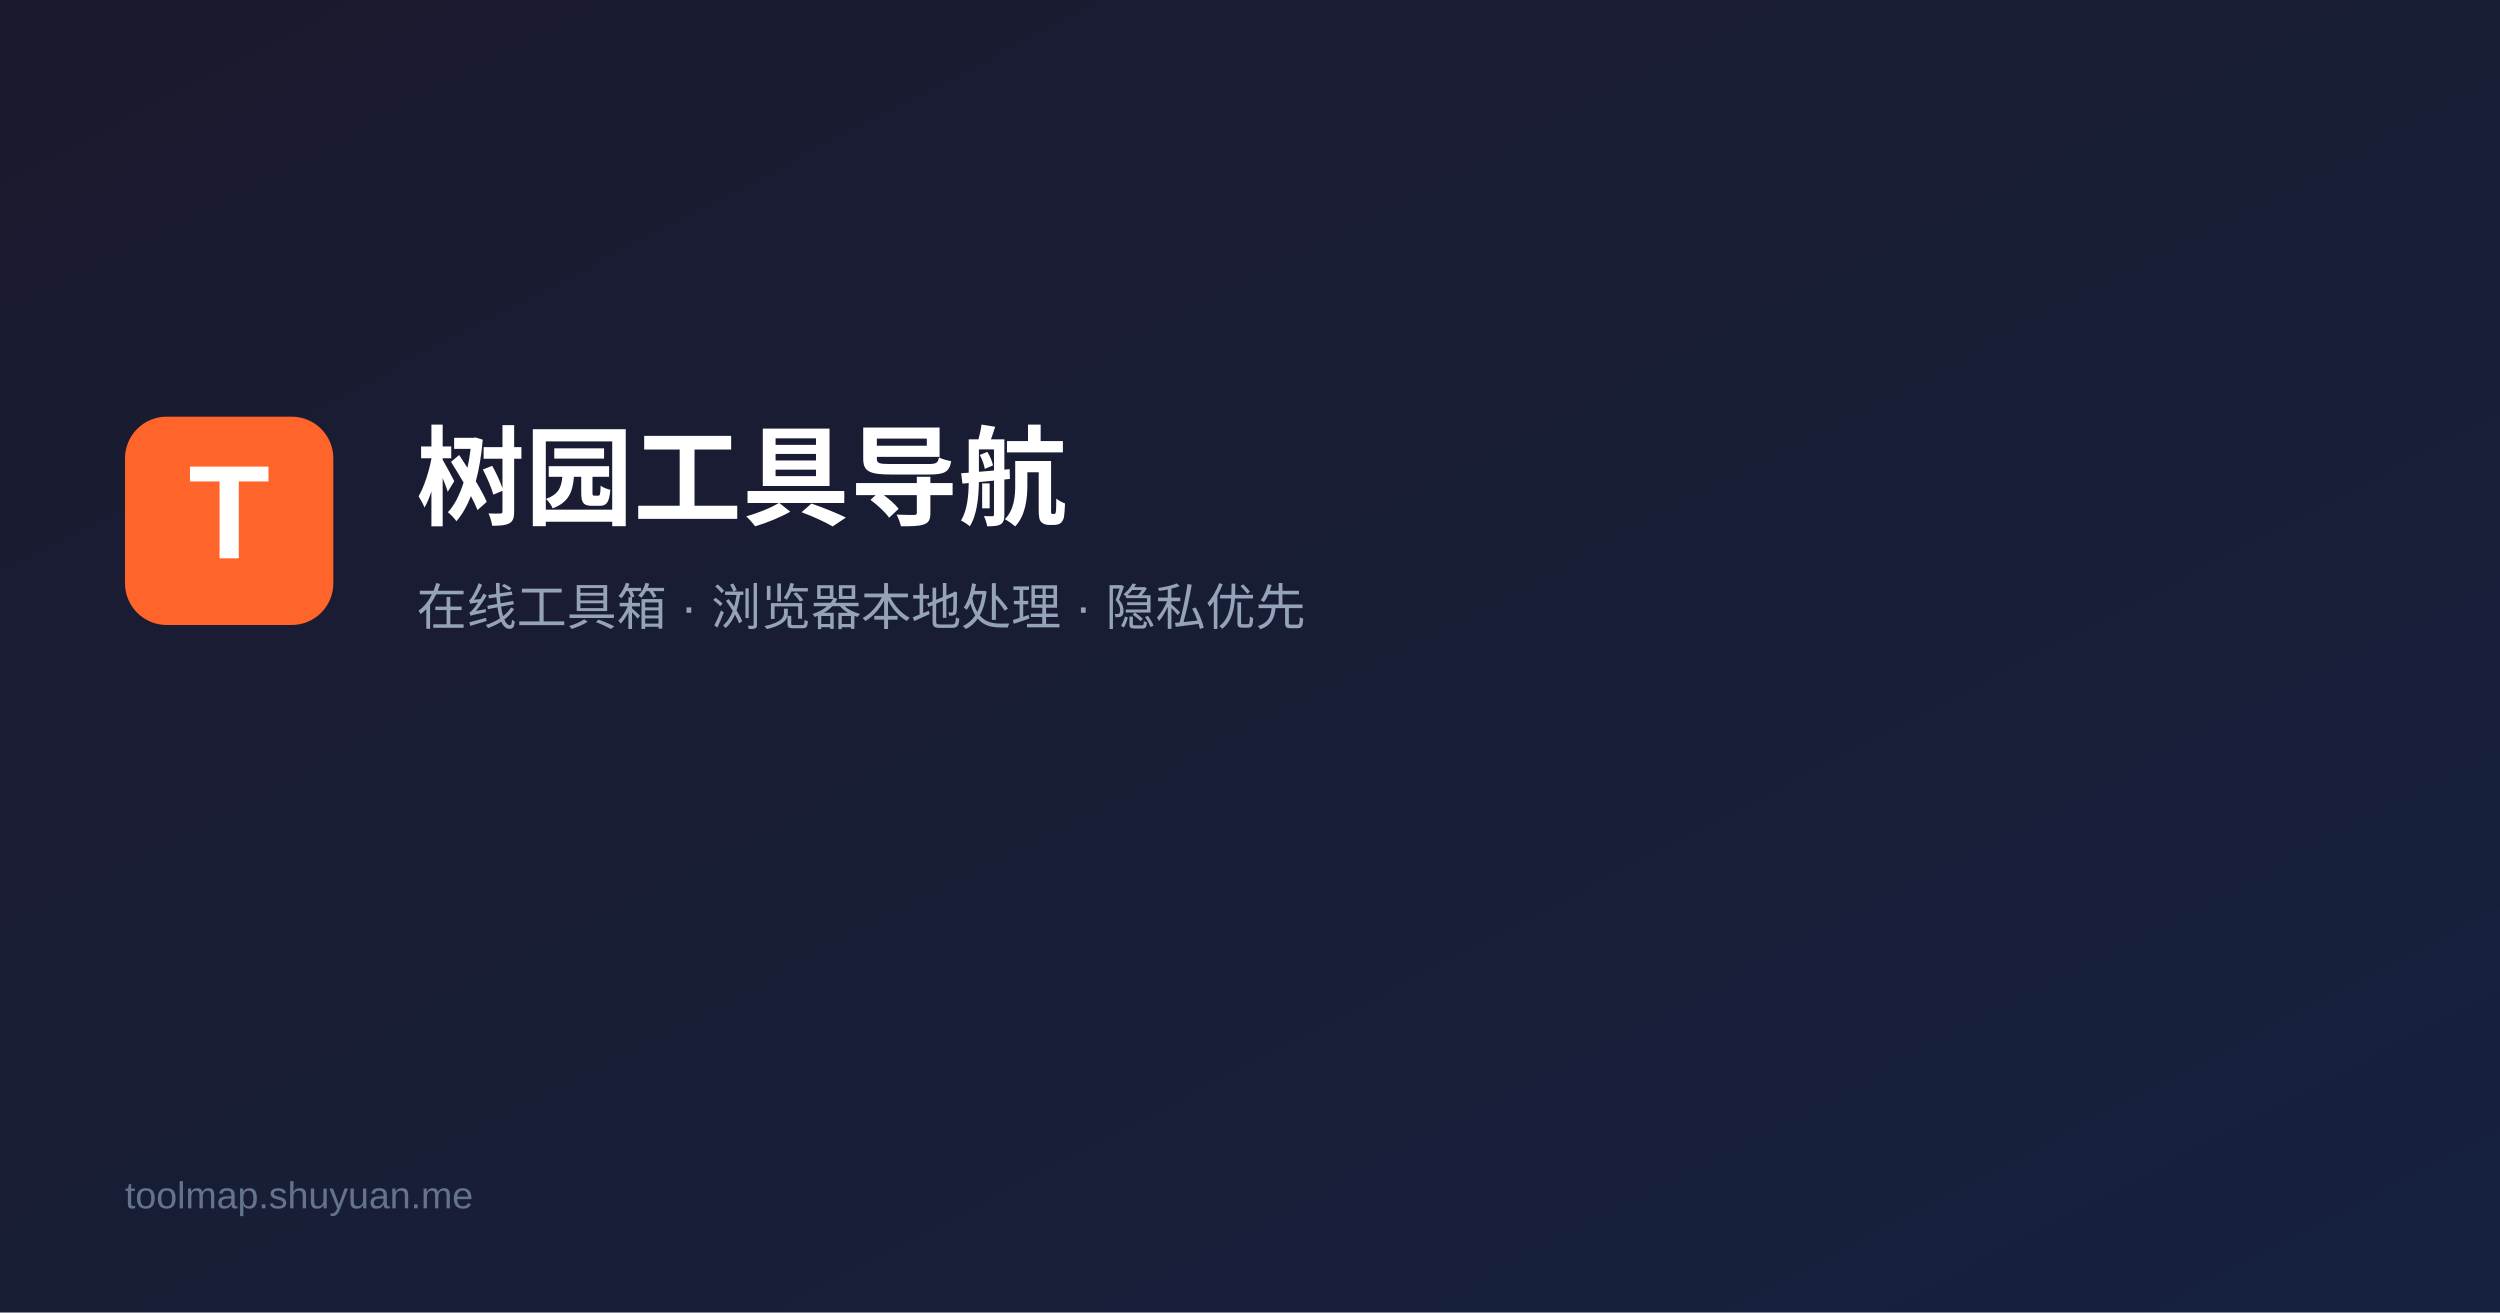
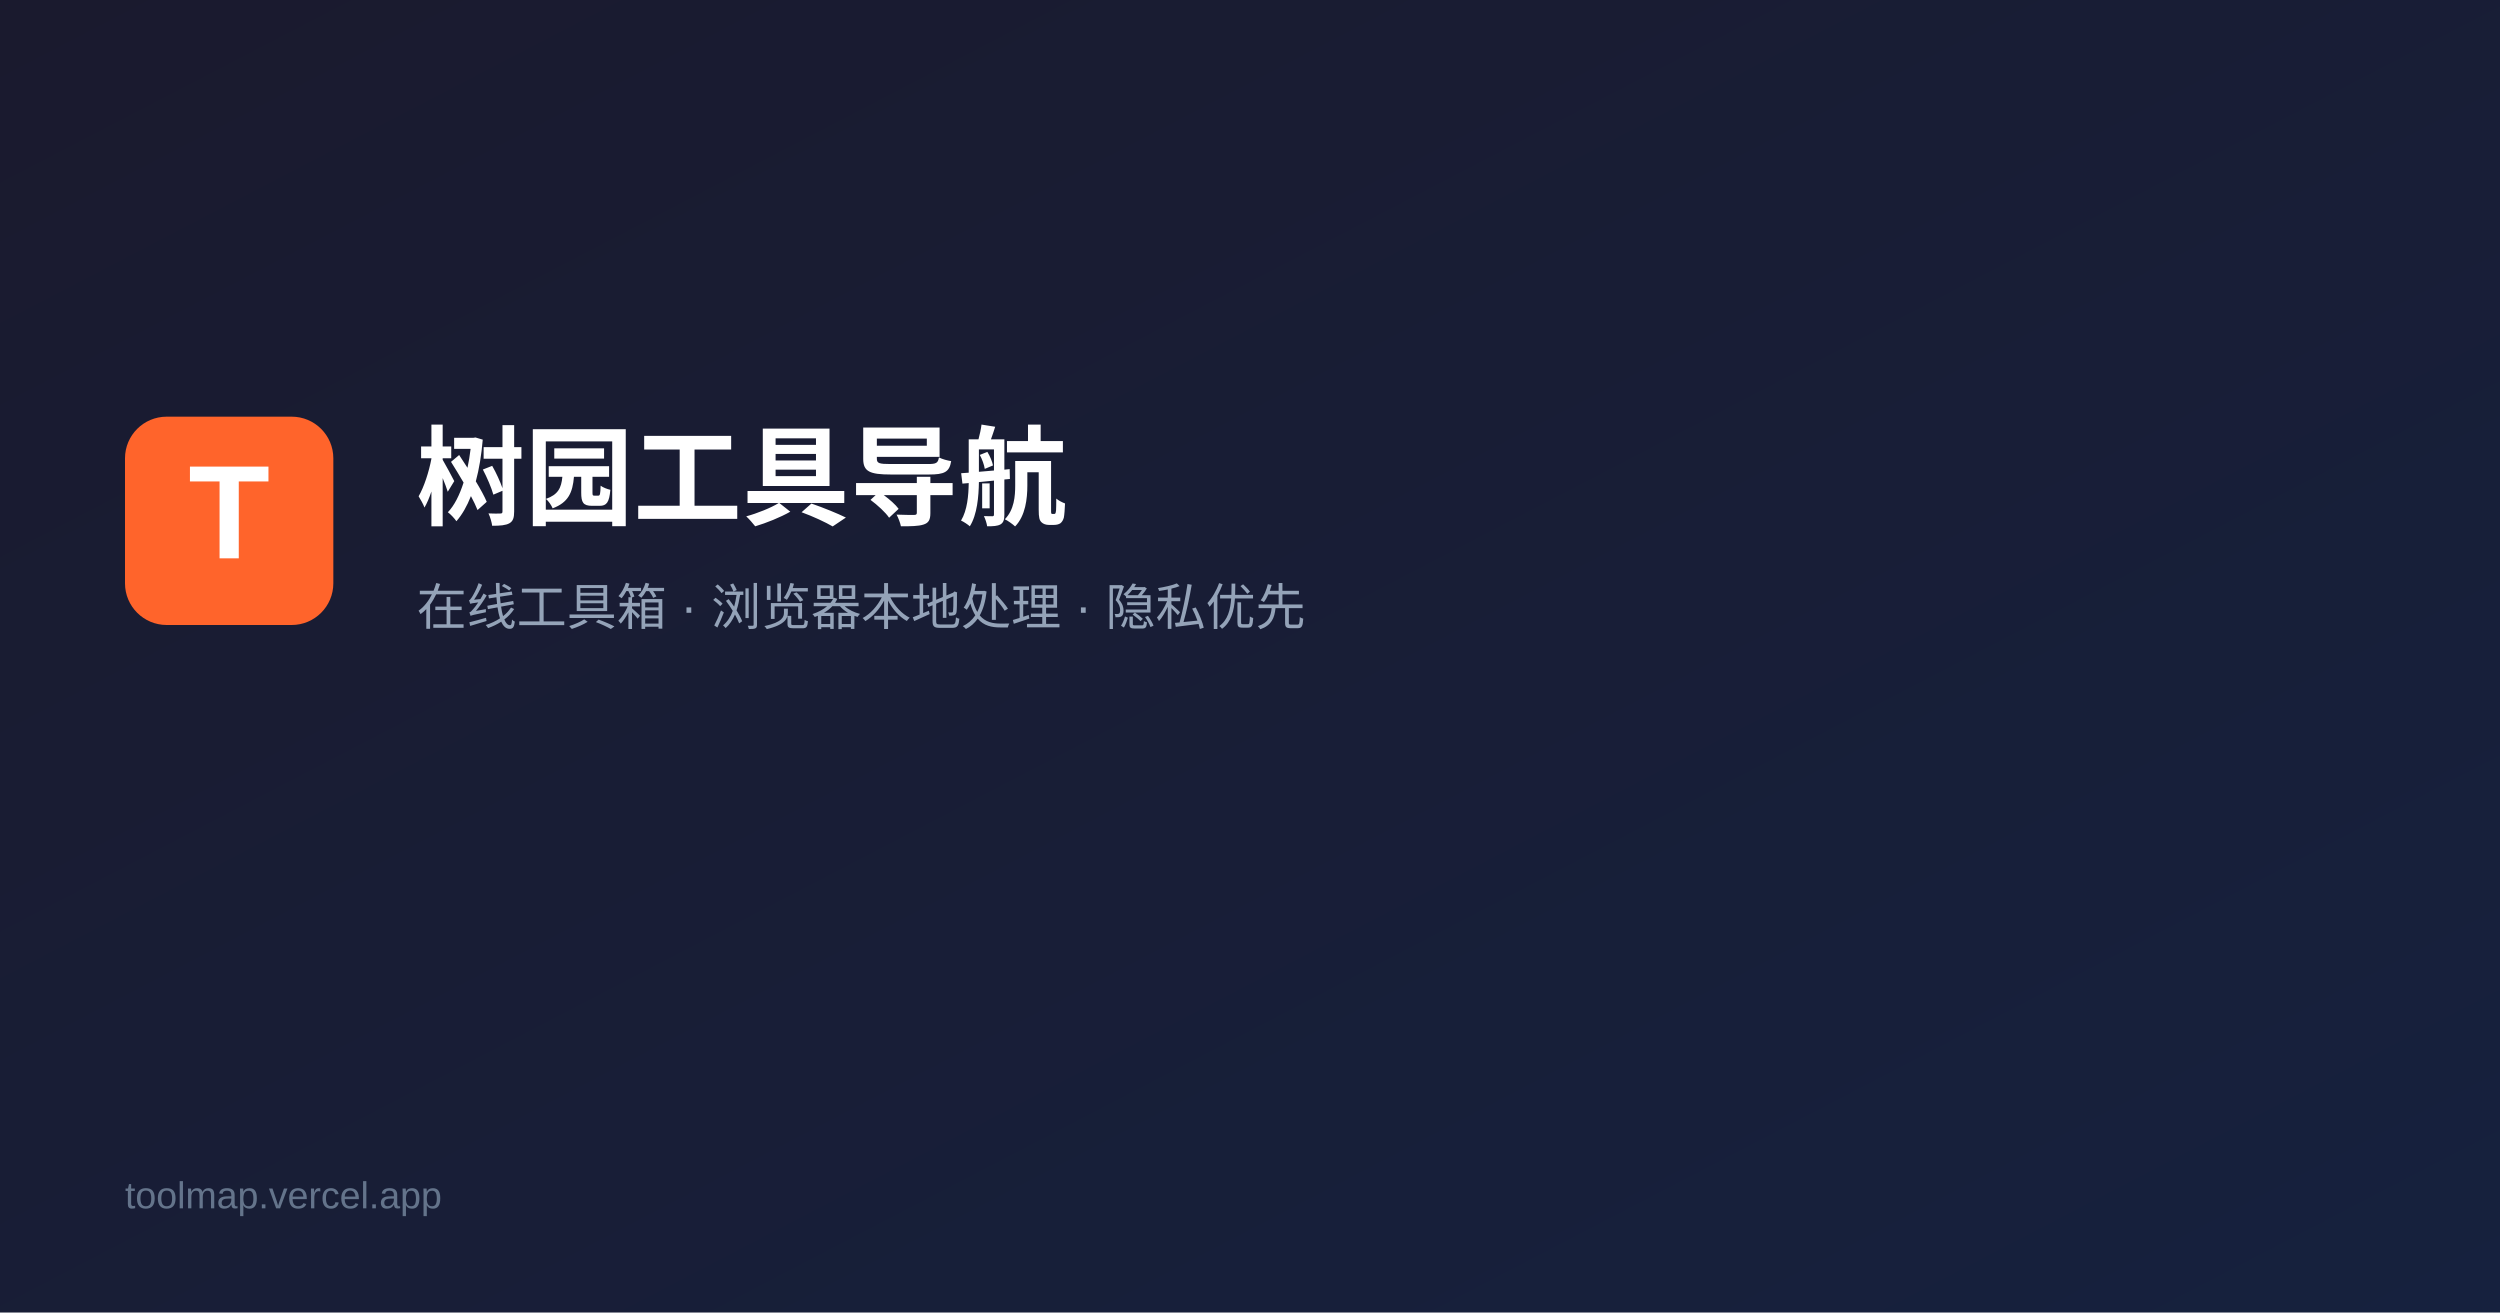
<svg xmlns="http://www.w3.org/2000/svg" viewBox="0 0 1200 630">
  <defs>
    <linearGradient id="bg" x1="0" y1="0" x2="1" y2="1">
      <stop offset="0%" stop-color="#1a1a2e" />
      <stop offset="100%" stop-color="#16213e" />
    </linearGradient>
  </defs>
  <rect width="1200" height="630" fill="url(#bg)" />
  <rect x="60" y="200" width="100" height="100" rx="20" fill="#FF642B" />
  <text x="110" y="268" text-anchor="middle" font-size="64" font-family="Arial, sans-serif" font-weight="bold" fill="white">T</text>
  <text x="200" y="248" font-size="52" font-family="Arial, sans-serif" font-weight="bold" fill="white">树园工具导航</text>
  <text x="200" y="300" font-size="24" font-family="Arial, sans-serif" fill="#94a3b8">在线工具箱 · 浏览器本地处理 · 隐私优先</text>
-   <text x="60" y="580" font-size="18" font-family="Arial, sans-serif" fill="#64748b">toolmap.shuyuan.me</text>
+   <text x="60" y="580" font-size="18" font-family="Arial, sans-serif" fill="#64748b">toolmap.vercel.app</text>
</svg>
